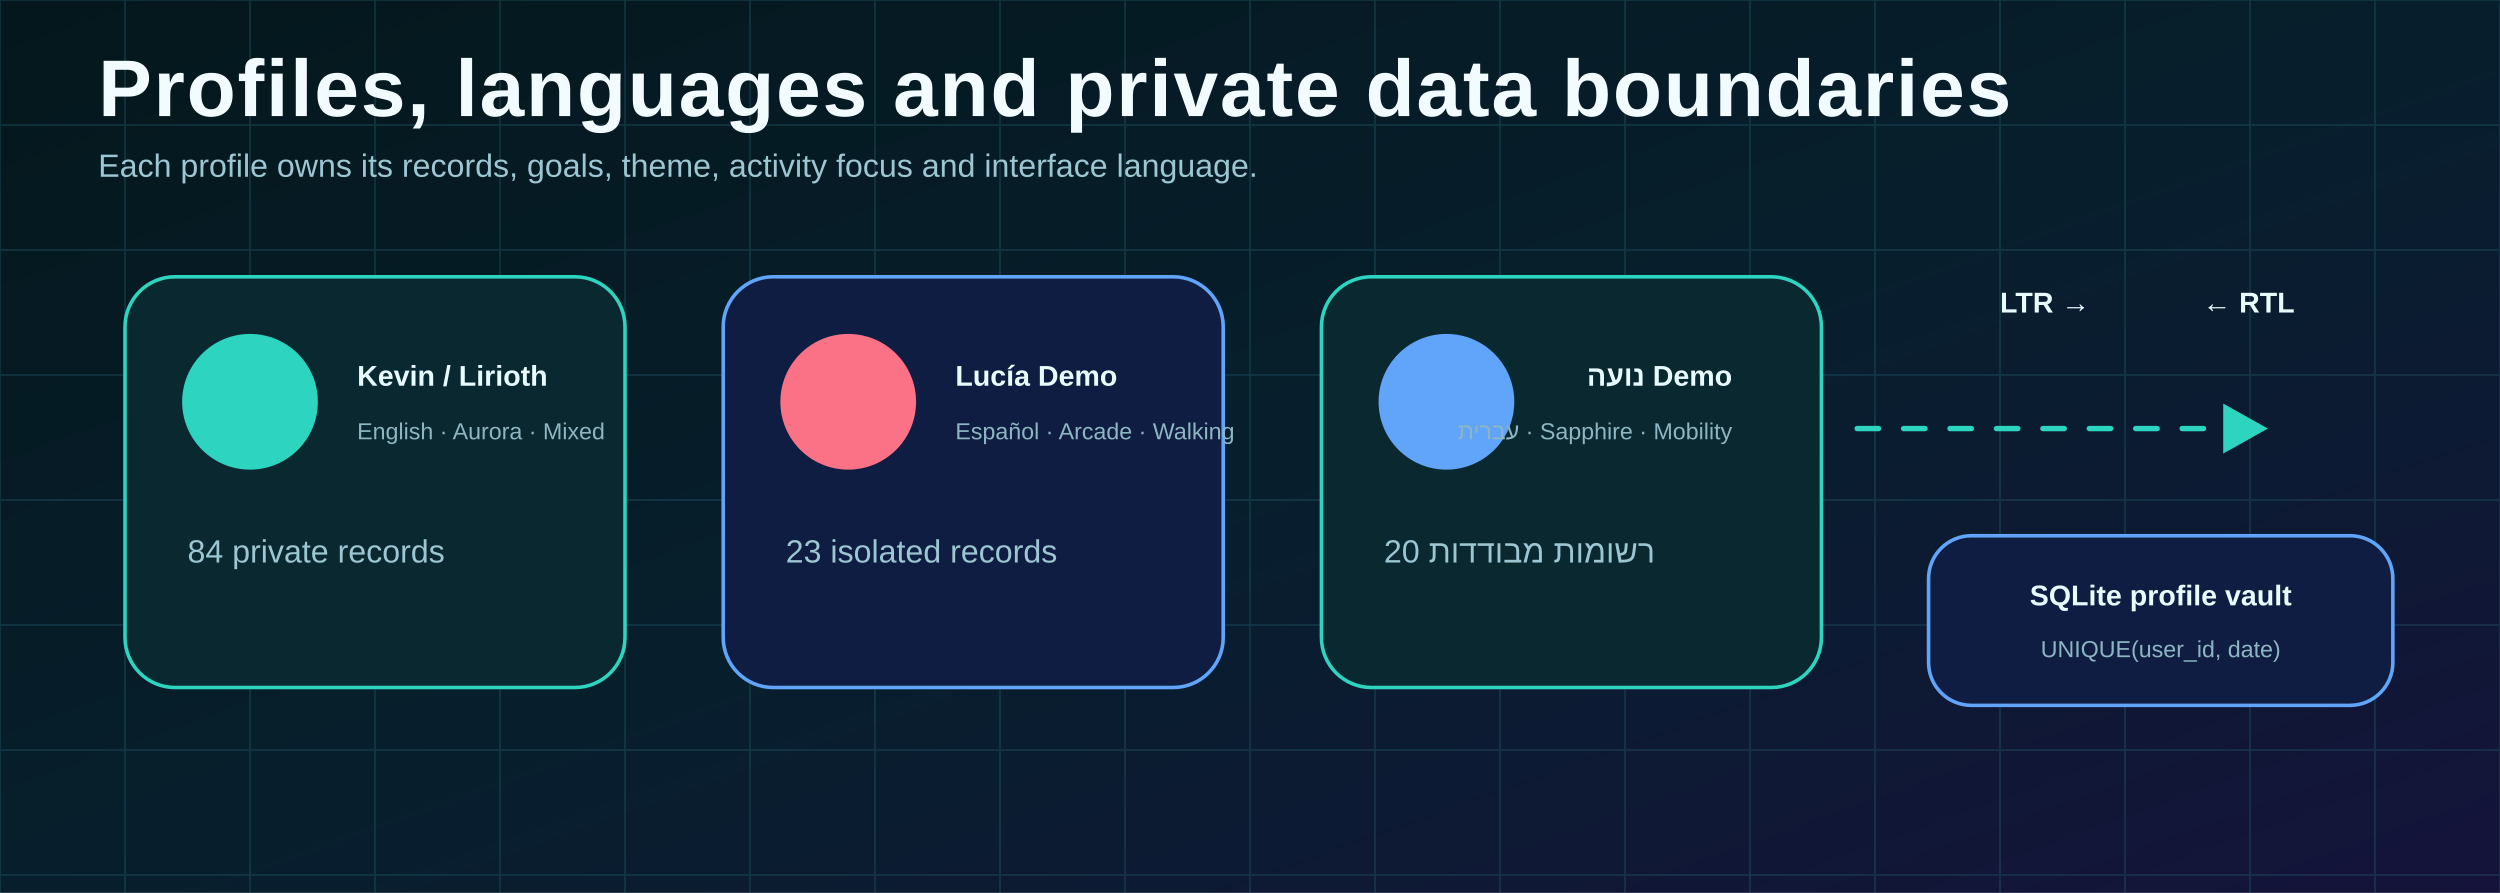
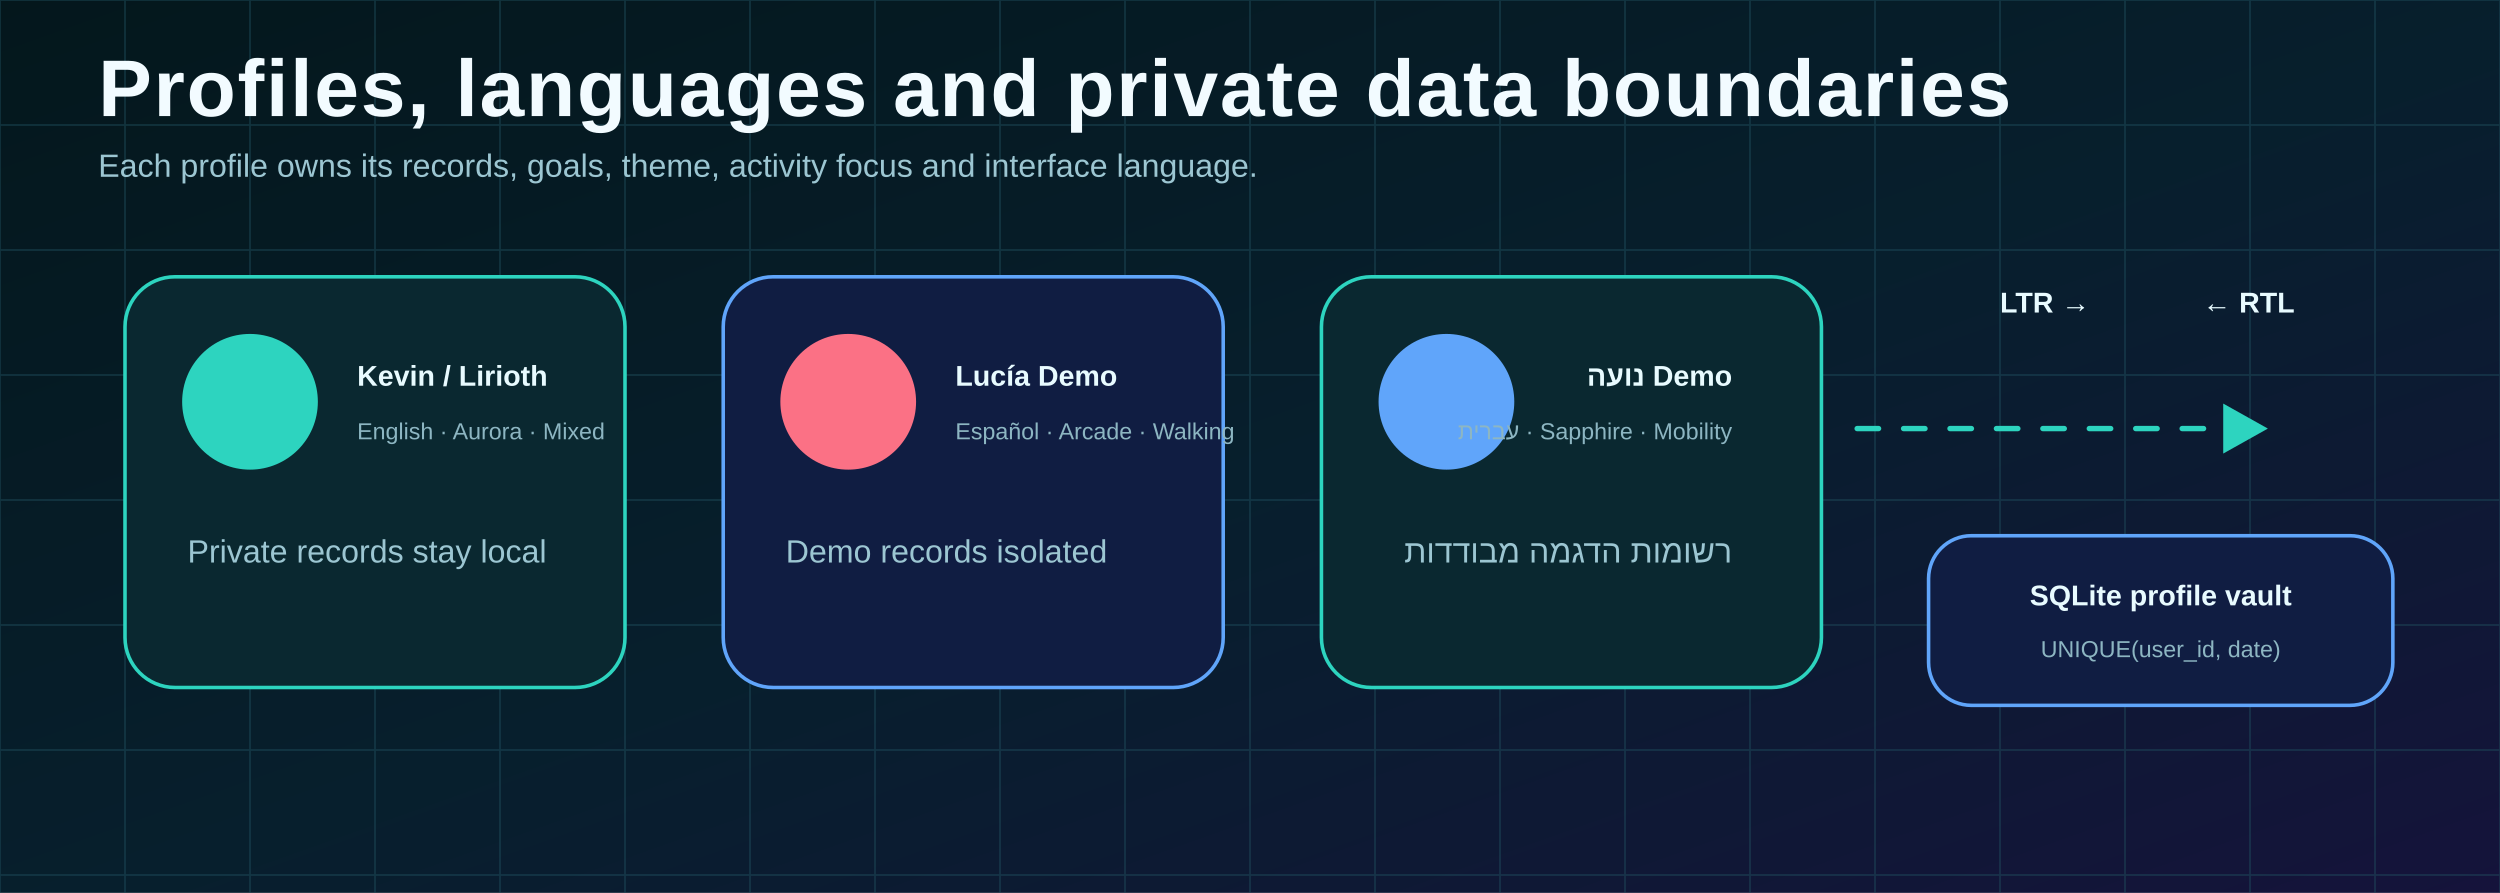
<svg xmlns="http://www.w3.org/2000/svg" viewBox="0 0 1400 500" role="img">
  <defs>
    <linearGradient id="bg" x1="0" y1="0" x2="1" y2="1">
      <stop stop-color="#04171c" />
      <stop offset=".52" stop-color="#071f2d" />
      <stop offset="1" stop-color="#15133b" />
    </linearGradient>
    <linearGradient id="aurora" x1="0" y1="0" x2="1" y2="0">
      <stop stop-color="#2dd4bf" />
      <stop offset=".5" stop-color="#60a5fa" />
      <stop offset="1" stop-color="#c084fc" />
    </linearGradient>
    <filter id="glow">
      <feGaussianBlur stdDeviation="5" result="b" />
      <feMerge>
        <feMergeNode in="b" />
        <feMergeNode in="SourceGraphic" />
      </feMerge>
    </filter>
  </defs>
  <style>
  .bg{fill:url(#bg)} .grid{stroke:#1f5261;stroke-width:1;opacity:.45}
  .title{font:700 45px 'Segoe UI',Arial;fill:#f2fbff;letter-spacing:1px}
  .subtitle{font:500 18px 'Segoe UI',Arial;fill:#9cc6d2}
  .label{font:700 16px 'Segoe UI',Arial;fill:#e8fbff}
  .small{font:500 13px 'Segoe UI',Arial;fill:#8db6c2}
  .card{fill:#0a2830;stroke:#2dd4bf;stroke-width:2}
  .card2{fill:#101d42;stroke:#60a5fa;stroke-width:2}
  .line{fill:none;stroke:#2dd4bf;stroke-width:3;stroke-linecap:round}
  .line2{fill:none;stroke:#c084fc;stroke-width:3;stroke-linecap:round}
  .pulse{animation:pulse 2.7s ease-in-out infinite;transform-origin:center}
  .float{animation:float 4.8s ease-in-out infinite;transform-origin:center}
  .spin{animation:spin 13s linear infinite;transform-origin:center}
  .dash{stroke-dasharray:12 14;animation:dash 5s linear infinite}
  .glow{filter:url(#glow)}
  .delay1{animation-delay:-.7s}.delay2{animation-delay:-1.4s}.delay3{animation-delay:-2.1s}
  @keyframes pulse{0%,100%{opacity:.58;transform:scale(.96)}50%{opacity:1;transform:scale(1.04)}}
  @keyframes float{0%,100%{transform:translateY(0)}50%{transform:translateY(-12px)}}
  @keyframes spin{to{transform:rotate(360deg)}}
  @keyframes dash{to{stroke-dashoffset:-104}}
  @media (prefers-reduced-motion:reduce){.pulse,.float,.spin,.dash{animation:none!important}}
</style>
  <rect width="1400" height="500" class="bg" />
  <path d="M0 0V500 M70 0V500 M140 0V500 M210 0V500 M280 0V500 M350 0V500 M420 0V500 M490 0V500 M560 0V500 M630 0V500 M700 0V500 M770 0V500 M840 0V500 M910 0V500 M980 0V500 M1050 0V500 M1120 0V500 M1190 0V500 M1260 0V500 M1330 0V500 M1400 0V500 M0 0H1400 M0 70H1400 M0 140H1400 M0 210H1400 M0 280H1400 M0 350H1400 M0 420H1400 M0 490H1400" class="grid" />
  <text x="55" y="65" class="title">Profiles, languages and private data boundaries</text>
  <text x="55" y="99" class="subtitle">Each profile owns its records, goals, theme, activity focus and interface language.</text>
  <g class="float">
    <rect x="70" y="155" width="280" height="230" rx="28" class="card" />
    <circle cx="140" cy="225" r="38" fill="#2dd4bf" />
    <text x="200" y="216" class="label">Kevin / Lirioth</text>
    <text x="200" y="246" class="small">English · Aurora · Mixed</text>
-     <text x="105" y="315" class="subtitle">84 private records</text>
+     <text x="105" y="315" class="subtitle">Private records stay local</text>
  </g>
  <g class="float delay1">
    <rect x="405" y="155" width="280" height="230" rx="28" class="card2" />
    <circle cx="475" cy="225" r="38" fill="#fb7185" />
    <text x="535" y="216" class="label">Lucía Demo</text>
    <text x="535" y="246" class="small">Español · Arcade · Walking</text>
-     <text x="440" y="315" class="subtitle">23 isolated records</text>
+     <text x="440" y="315" class="subtitle">Demo records isolated</text>
  </g>
  <g class="float delay2">
    <rect x="740" y="155" width="280" height="230" rx="28" class="card" />
    <circle cx="810" cy="225" r="38" fill="#60a5fa" />
    <text x="970" y="216" class="label" text-anchor="end">נועה Demo</text>
    <text x="970" y="246" class="small" text-anchor="end">עברית · Sapphire · Mobility</text>
-     <text x="775" y="315" class="subtitle">20 רשומות מבודדות</text>
+     <text x="970" y="315" class="subtitle" text-anchor="end">רשומות הדגמה מבודדות</text>
  </g>
  <path d="M1040 240H1260" class="line dash" />
  <path d="M1245 226l25 14-25 14" fill="#2dd4bf" />
  <rect x="1080" y="300" width="260" height="95" rx="24" class="card2" />
  <text x="1210" y="339" class="label" text-anchor="middle">SQLite profile vault</text>
  <text x="1210" y="368" class="small" text-anchor="middle">UNIQUE(user_id, date)</text>
  <text x="1120" y="175" class="label">LTR →</text>
  <text x="1285" y="175" class="label" text-anchor="end">← RTL</text>
</svg>
